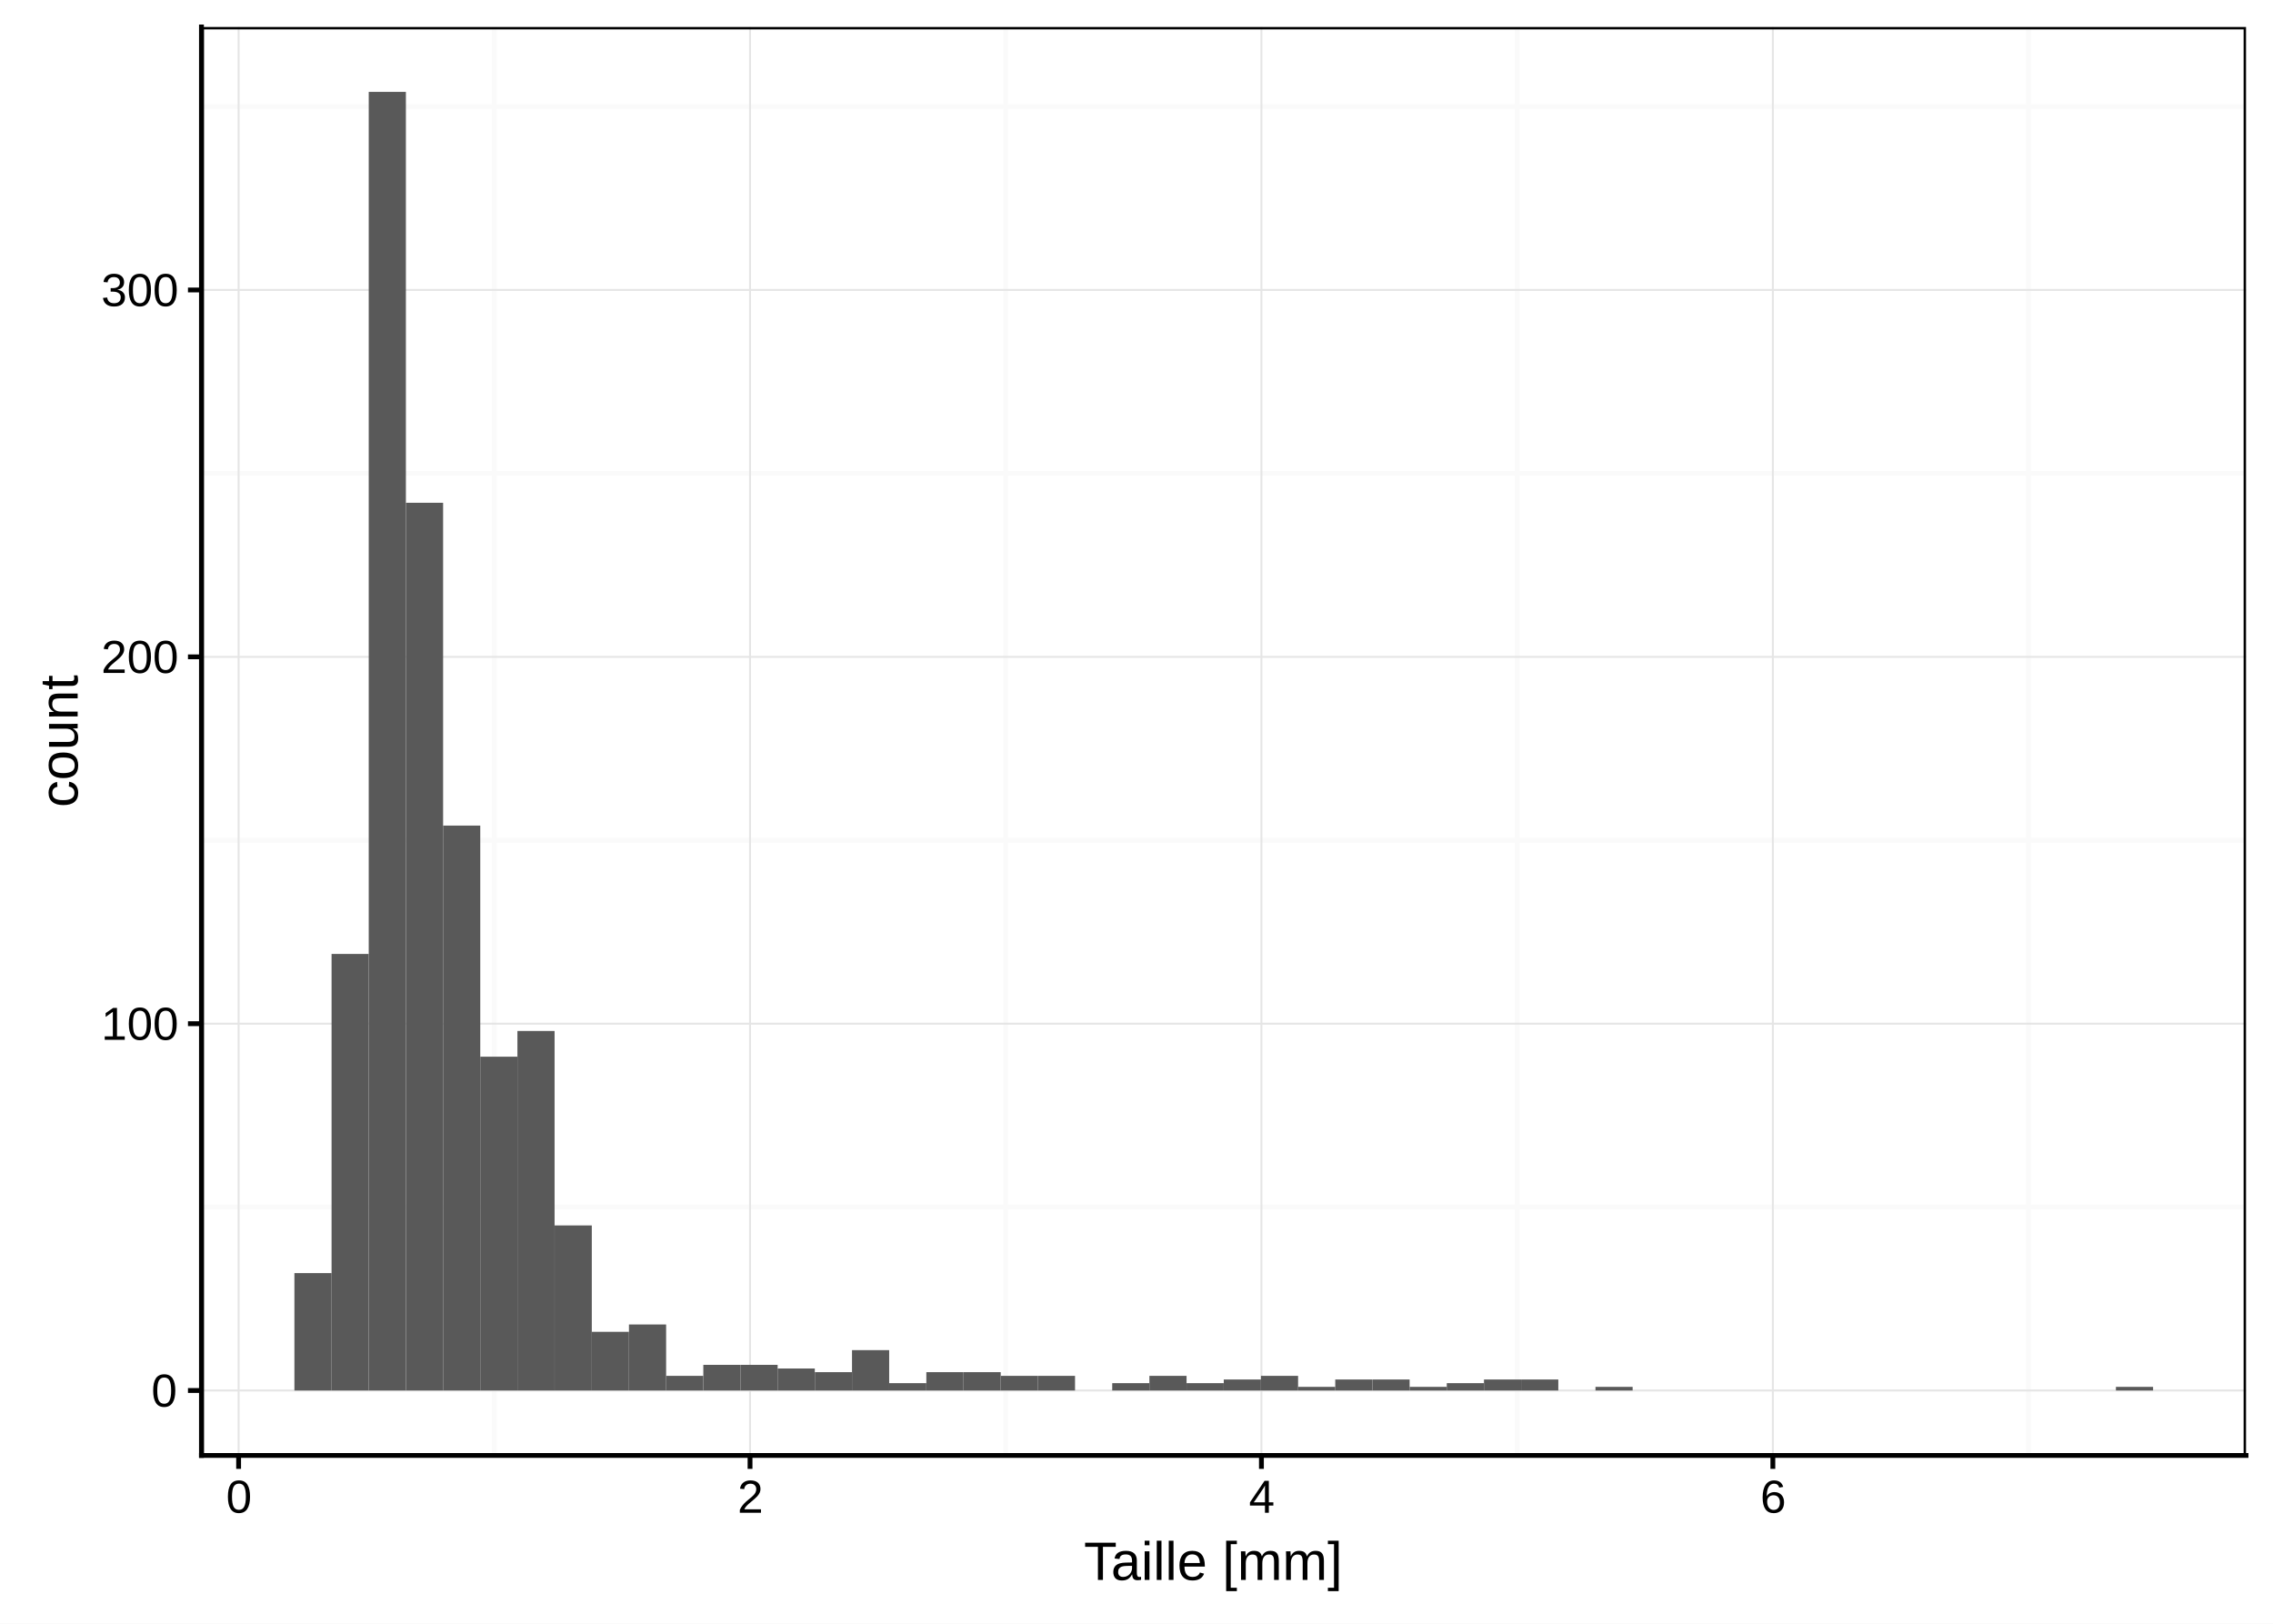
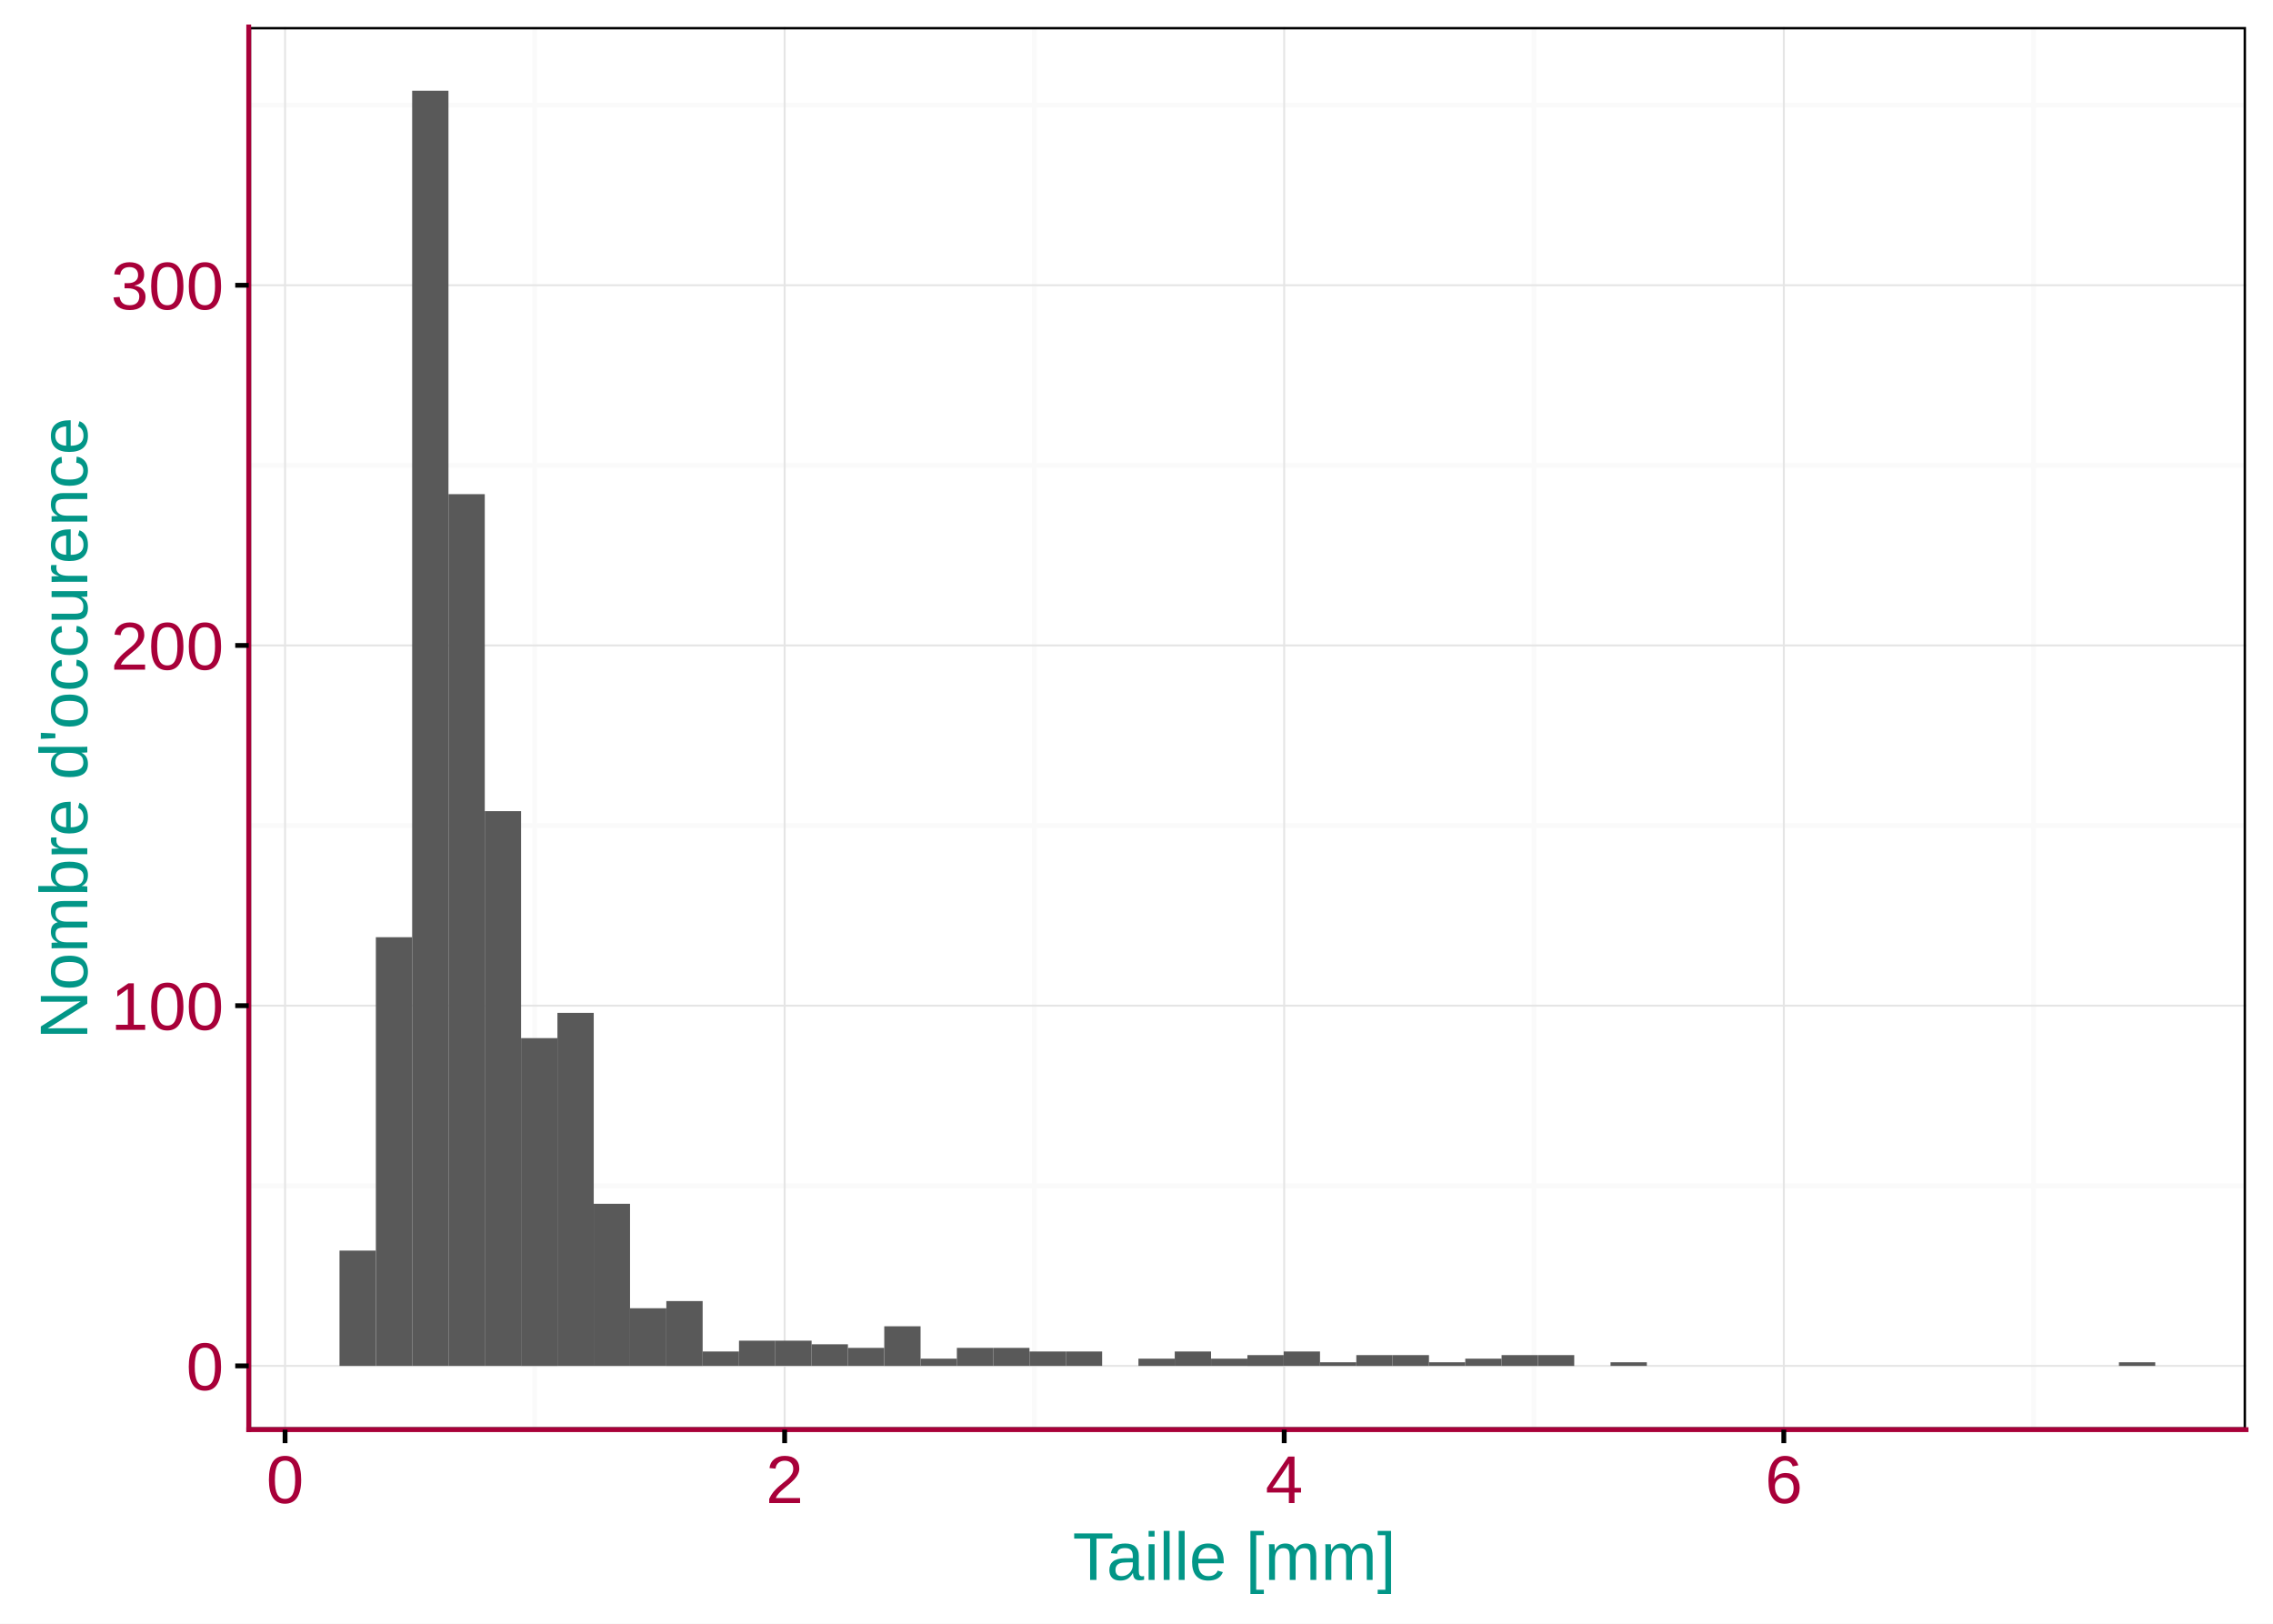
<svg xmlns="http://www.w3.org/2000/svg" viewBox="0 0 504.00 360.00">
  <defs>
    <style type="text/css">
    line, polyline, path, rect, circle {
      fill: none;
      stroke: #000000;
      stroke-linecap: round;
      stroke-linejoin: round;
      stroke-miterlimit: 10.00;
    }
  </style>
  </defs>
  <rect width="100%" height="100%" style="stroke: none; fill: #FFFFFF;" />
  <rect x="0.00" y="0.00" width="504.00" height="360.00" style="stroke-width: 0.00; stroke: none;" />
  <defs>
-     <clipPath id="cpNDQuNjcwM3w0OTguMDIyfDMyMi42ODZ8NS45Nzc1OA==">
-       <rect x="44.67" y="5.98" width="453.35" height="316.71" />
+     <clipPath id="cpNTUuMTUzMnw0OTguMDIyfDMxNi45Njd8NS45Nzc1OA==">
+       <rect x="55.15" y="5.98" width="442.87" height="310.99" />
    </clipPath>
  </defs>
-   <rect x="44.67" y="5.98" width="453.35" height="316.71" style="stroke-width: 0.00; stroke: none; fill: #FFFFFF;" clip-path="url(#cpNDQuNjcwM3w0OTguMDIyfDMyMi42ODZ8NS45Nzc1OA==)" />
-   <polyline points="44.67,267.62 498.02,267.62 " style="stroke-width: 1.07; stroke: #FAFAFA; stroke-linecap: butt;" clip-path="url(#cpNDQuNjcwM3w0OTguMDIyfDMyMi42ODZ8NS45Nzc1OA==)" />
-   <polyline points="44.67,186.29 498.02,186.29 " style="stroke-width: 1.07; stroke: #FAFAFA; stroke-linecap: butt;" clip-path="url(#cpNDQuNjcwM3w0OTguMDIyfDMyMi42ODZ8NS45Nzc1OA==)" />
-   <polyline points="44.67,104.96 498.02,104.96 " style="stroke-width: 1.07; stroke: #FAFAFA; stroke-linecap: butt;" clip-path="url(#cpNDQuNjcwM3w0OTguMDIyfDMyMi42ODZ8NS45Nzc1OA==)" />
-   <polyline points="44.67,23.63 498.02,23.63 " style="stroke-width: 1.07; stroke: #FAFAFA; stroke-linecap: butt;" clip-path="url(#cpNDQuNjcwM3w0OTguMDIyfDMyMi42ODZ8NS45Nzc1OA==)" />
-   <polyline points="109.61,322.69 109.61,5.98 " style="stroke-width: 1.07; stroke: #FAFAFA; stroke-linecap: butt;" clip-path="url(#cpNDQuNjcwM3w0OTguMDIyfDMyMi42ODZ8NS45Nzc1OA==)" />
-   <polyline points="223.01,322.69 223.01,5.98 " style="stroke-width: 1.07; stroke: #FAFAFA; stroke-linecap: butt;" clip-path="url(#cpNDQuNjcwM3w0OTguMDIyfDMyMi42ODZ8NS45Nzc1OA==)" />
-   <polyline points="336.40,322.69 336.40,5.98 " style="stroke-width: 1.07; stroke: #FAFAFA; stroke-linecap: butt;" clip-path="url(#cpNDQuNjcwM3w0OTguMDIyfDMyMi42ODZ8NS45Nzc1OA==)" />
-   <polyline points="449.80,322.69 449.80,5.98 " style="stroke-width: 1.07; stroke: #FAFAFA; stroke-linecap: butt;" clip-path="url(#cpNDQuNjcwM3w0OTguMDIyfDMyMi42ODZ8NS45Nzc1OA==)" />
-   <polyline points="44.67,308.29 498.02,308.29 " style="stroke-width: 0.43; stroke: #E5E5E5; stroke-linecap: butt;" clip-path="url(#cpNDQuNjcwM3w0OTguMDIyfDMyMi42ODZ8NS45Nzc1OA==)" />
-   <polyline points="44.67,226.96 498.02,226.96 " style="stroke-width: 0.43; stroke: #E5E5E5; stroke-linecap: butt;" clip-path="url(#cpNDQuNjcwM3w0OTguMDIyfDMyMi42ODZ8NS45Nzc1OA==)" />
-   <polyline points="44.67,145.63 498.02,145.63 " style="stroke-width: 0.43; stroke: #E5E5E5; stroke-linecap: butt;" clip-path="url(#cpNDQuNjcwM3w0OTguMDIyfDMyMi42ODZ8NS45Nzc1OA==)" />
-   <polyline points="44.67,64.29 498.02,64.29 " style="stroke-width: 0.43; stroke: #E5E5E5; stroke-linecap: butt;" clip-path="url(#cpNDQuNjcwM3w0OTguMDIyfDMyMi42ODZ8NS45Nzc1OA==)" />
-   <polyline points="52.91,322.69 52.91,5.98 " style="stroke-width: 0.43; stroke: #E5E5E5; stroke-linecap: butt;" clip-path="url(#cpNDQuNjcwM3w0OTguMDIyfDMyMi42ODZ8NS45Nzc1OA==)" />
-   <polyline points="166.31,322.69 166.31,5.98 " style="stroke-width: 0.43; stroke: #E5E5E5; stroke-linecap: butt;" clip-path="url(#cpNDQuNjcwM3w0OTguMDIyfDMyMi42ODZ8NS45Nzc1OA==)" />
-   <polyline points="279.70,322.69 279.70,5.98 " style="stroke-width: 0.43; stroke: #E5E5E5; stroke-linecap: butt;" clip-path="url(#cpNDQuNjcwM3w0OTguMDIyfDMyMi42ODZ8NS45Nzc1OA==)" />
-   <polyline points="393.10,322.69 393.10,5.98 " style="stroke-width: 0.43; stroke: #E5E5E5; stroke-linecap: butt;" clip-path="url(#cpNDQuNjcwM3w0OTguMDIyfDMyMi42ODZ8NS45Nzc1OA==)" />
-   <rect x="65.28" y="282.26" width="8.24" height="26.03" style="stroke-width: 1.07; stroke: none; stroke-linecap: butt; fill: #595959;" clip-path="url(#cpNDQuNjcwM3w0OTguMDIyfDMyMi42ODZ8NS45Nzc1OA==)" />
-   <rect x="73.52" y="211.50" width="8.24" height="96.79" style="stroke-width: 1.07; stroke: none; stroke-linecap: butt; fill: #595959;" clip-path="url(#cpNDQuNjcwM3w0OTguMDIyfDMyMi42ODZ8NS45Nzc1OA==)" />
-   <rect x="81.76" y="20.37" width="8.24" height="287.92" style="stroke-width: 1.07; stroke: none; stroke-linecap: butt; fill: #595959;" clip-path="url(#cpNDQuNjcwM3w0OTguMDIyfDMyMi42ODZ8NS45Nzc1OA==)" />
-   <rect x="90.01" y="111.47" width="8.24" height="196.82" style="stroke-width: 1.07; stroke: none; stroke-linecap: butt; fill: #595959;" clip-path="url(#cpNDQuNjcwM3w0OTguMDIyfDMyMi42ODZ8NS45Nzc1OA==)" />
-   <rect x="98.25" y="183.04" width="8.24" height="125.25" style="stroke-width: 1.07; stroke: none; stroke-linecap: butt; fill: #595959;" clip-path="url(#cpNDQuNjcwM3w0OTguMDIyfDMyMi42ODZ8NS45Nzc1OA==)" />
-   <rect x="106.49" y="234.28" width="8.24" height="74.01" style="stroke-width: 1.07; stroke: none; stroke-linecap: butt; fill: #595959;" clip-path="url(#cpNDQuNjcwM3w0OTguMDIyfDMyMi42ODZ8NS45Nzc1OA==)" />
-   <rect x="114.73" y="228.58" width="8.24" height="79.71" style="stroke-width: 1.07; stroke: none; stroke-linecap: butt; fill: #595959;" clip-path="url(#cpNDQuNjcwM3w0OTguMDIyfDMyMi42ODZ8NS45Nzc1OA==)" />
-   <rect x="122.98" y="271.69" width="8.24" height="36.60" style="stroke-width: 1.07; stroke: none; stroke-linecap: butt; fill: #595959;" clip-path="url(#cpNDQuNjcwM3w0OTguMDIyfDMyMi42ODZ8NS45Nzc1OA==)" />
-   <rect x="131.22" y="295.28" width="8.24" height="13.01" style="stroke-width: 1.07; stroke: none; stroke-linecap: butt; fill: #595959;" clip-path="url(#cpNDQuNjcwM3w0OTguMDIyfDMyMi42ODZ8NS45Nzc1OA==)" />
-   <rect x="139.46" y="293.65" width="8.24" height="14.64" style="stroke-width: 1.07; stroke: none; stroke-linecap: butt; fill: #595959;" clip-path="url(#cpNDQuNjcwM3w0OTguMDIyfDMyMi42ODZ8NS45Nzc1OA==)" />
-   <rect x="147.70" y="305.04" width="8.24" height="3.25" style="stroke-width: 1.07; stroke: none; stroke-linecap: butt; fill: #595959;" clip-path="url(#cpNDQuNjcwM3w0OTguMDIyfDMyMi42ODZ8NS45Nzc1OA==)" />
-   <rect x="155.95" y="302.60" width="8.24" height="5.69" style="stroke-width: 1.07; stroke: none; stroke-linecap: butt; fill: #595959;" clip-path="url(#cpNDQuNjcwM3w0OTguMDIyfDMyMi42ODZ8NS45Nzc1OA==)" />
-   <rect x="164.19" y="302.60" width="8.24" height="5.69" style="stroke-width: 1.07; stroke: none; stroke-linecap: butt; fill: #595959;" clip-path="url(#cpNDQuNjcwM3w0OTguMDIyfDMyMi42ODZ8NS45Nzc1OA==)" />
-   <rect x="172.43" y="303.41" width="8.24" height="4.88" style="stroke-width: 1.07; stroke: none; stroke-linecap: butt; fill: #595959;" clip-path="url(#cpNDQuNjcwM3w0OTguMDIyfDMyMi42ODZ8NS45Nzc1OA==)" />
-   <rect x="180.68" y="304.22" width="8.24" height="4.07" style="stroke-width: 1.07; stroke: none; stroke-linecap: butt; fill: #595959;" clip-path="url(#cpNDQuNjcwM3w0OTguMDIyfDMyMi42ODZ8NS45Nzc1OA==)" />
-   <rect x="188.92" y="299.34" width="8.24" height="8.95" style="stroke-width: 1.07; stroke: none; stroke-linecap: butt; fill: #595959;" clip-path="url(#cpNDQuNjcwM3w0OTguMDIyfDMyMi42ODZ8NS45Nzc1OA==)" />
-   <rect x="197.16" y="306.66" width="8.24" height="1.63" style="stroke-width: 1.07; stroke: none; stroke-linecap: butt; fill: #595959;" clip-path="url(#cpNDQuNjcwM3w0OTguMDIyfDMyMi42ODZ8NS45Nzc1OA==)" />
-   <rect x="205.40" y="304.22" width="8.24" height="4.07" style="stroke-width: 1.07; stroke: none; stroke-linecap: butt; fill: #595959;" clip-path="url(#cpNDQuNjcwM3w0OTguMDIyfDMyMi42ODZ8NS45Nzc1OA==)" />
-   <rect x="213.65" y="304.22" width="8.24" height="4.07" style="stroke-width: 1.07; stroke: none; stroke-linecap: butt; fill: #595959;" clip-path="url(#cpNDQuNjcwM3w0OTguMDIyfDMyMi42ODZ8NS45Nzc1OA==)" />
-   <rect x="221.89" y="305.04" width="8.24" height="3.25" style="stroke-width: 1.07; stroke: none; stroke-linecap: butt; fill: #595959;" clip-path="url(#cpNDQuNjcwM3w0OTguMDIyfDMyMi42ODZ8NS45Nzc1OA==)" />
-   <rect x="230.13" y="305.04" width="8.24" height="3.25" style="stroke-width: 1.07; stroke: none; stroke-linecap: butt; fill: #595959;" clip-path="url(#cpNDQuNjcwM3w0OTguMDIyfDMyMi42ODZ8NS45Nzc1OA==)" />
-   <rect x="238.38" y="308.29" width="8.24" height="0.00" style="stroke-width: 1.07; stroke: none; stroke-linecap: butt; fill: #595959;" clip-path="url(#cpNDQuNjcwM3w0OTguMDIyfDMyMi42ODZ8NS45Nzc1OA==)" />
-   <rect x="246.62" y="306.66" width="8.24" height="1.63" style="stroke-width: 1.07; stroke: none; stroke-linecap: butt; fill: #595959;" clip-path="url(#cpNDQuNjcwM3w0OTguMDIyfDMyMi42ODZ8NS45Nzc1OA==)" />
-   <rect x="254.86" y="305.04" width="8.24" height="3.25" style="stroke-width: 1.07; stroke: none; stroke-linecap: butt; fill: #595959;" clip-path="url(#cpNDQuNjcwM3w0OTguMDIyfDMyMi42ODZ8NS45Nzc1OA==)" />
-   <rect x="263.10" y="306.66" width="8.24" height="1.63" style="stroke-width: 1.07; stroke: none; stroke-linecap: butt; fill: #595959;" clip-path="url(#cpNDQuNjcwM3w0OTguMDIyfDMyMi42ODZ8NS45Nzc1OA==)" />
-   <rect x="271.35" y="305.85" width="8.24" height="2.44" style="stroke-width: 1.07; stroke: none; stroke-linecap: butt; fill: #595959;" clip-path="url(#cpNDQuNjcwM3w0OTguMDIyfDMyMi42ODZ8NS45Nzc1OA==)" />
-   <rect x="279.59" y="305.04" width="8.24" height="3.25" style="stroke-width: 1.07; stroke: none; stroke-linecap: butt; fill: #595959;" clip-path="url(#cpNDQuNjcwM3w0OTguMDIyfDMyMi42ODZ8NS45Nzc1OA==)" />
-   <rect x="287.83" y="307.48" width="8.24" height="0.81" style="stroke-width: 1.07; stroke: none; stroke-linecap: butt; fill: #595959;" clip-path="url(#cpNDQuNjcwM3w0OTguMDIyfDMyMi42ODZ8NS45Nzc1OA==)" />
-   <rect x="296.07" y="305.85" width="8.24" height="2.44" style="stroke-width: 1.07; stroke: none; stroke-linecap: butt; fill: #595959;" clip-path="url(#cpNDQuNjcwM3w0OTguMDIyfDMyMi42ODZ8NS45Nzc1OA==)" />
-   <rect x="304.32" y="305.85" width="8.24" height="2.44" style="stroke-width: 1.07; stroke: none; stroke-linecap: butt; fill: #595959;" clip-path="url(#cpNDQuNjcwM3w0OTguMDIyfDMyMi42ODZ8NS45Nzc1OA==)" />
-   <rect x="312.56" y="307.48" width="8.24" height="0.81" style="stroke-width: 1.07; stroke: none; stroke-linecap: butt; fill: #595959;" clip-path="url(#cpNDQuNjcwM3w0OTguMDIyfDMyMi42ODZ8NS45Nzc1OA==)" />
-   <rect x="320.80" y="306.66" width="8.24" height="1.63" style="stroke-width: 1.07; stroke: none; stroke-linecap: butt; fill: #595959;" clip-path="url(#cpNDQuNjcwM3w0OTguMDIyfDMyMi42ODZ8NS45Nzc1OA==)" />
-   <rect x="329.05" y="305.85" width="8.24" height="2.44" style="stroke-width: 1.07; stroke: none; stroke-linecap: butt; fill: #595959;" clip-path="url(#cpNDQuNjcwM3w0OTguMDIyfDMyMi42ODZ8NS45Nzc1OA==)" />
-   <rect x="337.29" y="305.85" width="8.24" height="2.44" style="stroke-width: 1.07; stroke: none; stroke-linecap: butt; fill: #595959;" clip-path="url(#cpNDQuNjcwM3w0OTguMDIyfDMyMi42ODZ8NS45Nzc1OA==)" />
-   <rect x="345.53" y="308.29" width="8.24" height="0.00" style="stroke-width: 1.07; stroke: none; stroke-linecap: butt; fill: #595959;" clip-path="url(#cpNDQuNjcwM3w0OTguMDIyfDMyMi42ODZ8NS45Nzc1OA==)" />
-   <rect x="353.77" y="307.48" width="8.24" height="0.81" style="stroke-width: 1.07; stroke: none; stroke-linecap: butt; fill: #595959;" clip-path="url(#cpNDQuNjcwM3w0OTguMDIyfDMyMi42ODZ8NS45Nzc1OA==)" />
-   <rect x="362.02" y="308.29" width="8.24" height="0.00" style="stroke-width: 1.07; stroke: none; stroke-linecap: butt; fill: #595959;" clip-path="url(#cpNDQuNjcwM3w0OTguMDIyfDMyMi42ODZ8NS45Nzc1OA==)" />
-   <rect x="370.26" y="308.29" width="8.24" height="0.00" style="stroke-width: 1.07; stroke: none; stroke-linecap: butt; fill: #595959;" clip-path="url(#cpNDQuNjcwM3w0OTguMDIyfDMyMi42ODZ8NS45Nzc1OA==)" />
-   <rect x="378.50" y="308.29" width="8.24" height="0.00" style="stroke-width: 1.07; stroke: none; stroke-linecap: butt; fill: #595959;" clip-path="url(#cpNDQuNjcwM3w0OTguMDIyfDMyMi42ODZ8NS45Nzc1OA==)" />
-   <rect x="386.75" y="308.29" width="8.24" height="0.00" style="stroke-width: 1.07; stroke: none; stroke-linecap: butt; fill: #595959;" clip-path="url(#cpNDQuNjcwM3w0OTguMDIyfDMyMi42ODZ8NS45Nzc1OA==)" />
-   <rect x="394.99" y="308.29" width="8.24" height="0.00" style="stroke-width: 1.07; stroke: none; stroke-linecap: butt; fill: #595959;" clip-path="url(#cpNDQuNjcwM3w0OTguMDIyfDMyMi42ODZ8NS45Nzc1OA==)" />
-   <rect x="403.23" y="308.29" width="8.24" height="0.00" style="stroke-width: 1.07; stroke: none; stroke-linecap: butt; fill: #595959;" clip-path="url(#cpNDQuNjcwM3w0OTguMDIyfDMyMi42ODZ8NS45Nzc1OA==)" />
-   <rect x="411.47" y="308.29" width="8.24" height="0.00" style="stroke-width: 1.07; stroke: none; stroke-linecap: butt; fill: #595959;" clip-path="url(#cpNDQuNjcwM3w0OTguMDIyfDMyMi42ODZ8NS45Nzc1OA==)" />
-   <rect x="419.72" y="308.29" width="8.24" height="0.00" style="stroke-width: 1.07; stroke: none; stroke-linecap: butt; fill: #595959;" clip-path="url(#cpNDQuNjcwM3w0OTguMDIyfDMyMi42ODZ8NS45Nzc1OA==)" />
-   <rect x="427.96" y="308.29" width="8.24" height="0.00" style="stroke-width: 1.07; stroke: none; stroke-linecap: butt; fill: #595959;" clip-path="url(#cpNDQuNjcwM3w0OTguMDIyfDMyMi42ODZ8NS45Nzc1OA==)" />
-   <rect x="436.20" y="308.29" width="8.24" height="0.00" style="stroke-width: 1.07; stroke: none; stroke-linecap: butt; fill: #595959;" clip-path="url(#cpNDQuNjcwM3w0OTguMDIyfDMyMi42ODZ8NS45Nzc1OA==)" />
-   <rect x="444.44" y="308.29" width="8.24" height="0.00" style="stroke-width: 1.07; stroke: none; stroke-linecap: butt; fill: #595959;" clip-path="url(#cpNDQuNjcwM3w0OTguMDIyfDMyMi42ODZ8NS45Nzc1OA==)" />
-   <rect x="452.69" y="308.29" width="8.24" height="0.00" style="stroke-width: 1.07; stroke: none; stroke-linecap: butt; fill: #595959;" clip-path="url(#cpNDQuNjcwM3w0OTguMDIyfDMyMi42ODZ8NS45Nzc1OA==)" />
-   <rect x="460.93" y="308.29" width="8.24" height="0.00" style="stroke-width: 1.07; stroke: none; stroke-linecap: butt; fill: #595959;" clip-path="url(#cpNDQuNjcwM3w0OTguMDIyfDMyMi42ODZ8NS45Nzc1OA==)" />
-   <rect x="469.17" y="307.48" width="8.24" height="0.81" style="stroke-width: 1.07; stroke: none; stroke-linecap: butt; fill: #595959;" clip-path="url(#cpNDQuNjcwM3w0OTguMDIyfDMyMi42ODZ8NS45Nzc1OA==)" />
-   <rect x="44.67" y="5.98" width="453.35" height="316.71" style="stroke-width: 1.07;" clip-path="url(#cpNDQuNjcwM3w0OTguMDIyfDMyMi42ODZ8NS45Nzc1OA==)" />
+   <rect x="55.15" y="5.98" width="442.87" height="310.99" style="stroke-width: 0.00; stroke: none; fill: #FFFFFF;" clip-path="url(#cpNTUuMTUzMnw0OTguMDIyfDMxNi45Njd8NS45Nzc1OA==)" />
+   <polyline points="55.15,262.90 498.02,262.90 " style="stroke-width: 1.07; stroke: #FAFAFA; stroke-linecap: butt;" clip-path="url(#cpNTUuMTUzMnw0OTguMDIyfDMxNi45Njd8NS45Nzc1OA==)" />
+   <polyline points="55.15,183.04 498.02,183.04 " style="stroke-width: 1.07; stroke: #FAFAFA; stroke-linecap: butt;" clip-path="url(#cpNTUuMTUzMnw0OTguMDIyfDMxNi45Njd8NS45Nzc1OA==)" />
+   <polyline points="55.15,103.17 498.02,103.17 " style="stroke-width: 1.07; stroke: #FAFAFA; stroke-linecap: butt;" clip-path="url(#cpNTUuMTUzMnw0OTguMDIyfDMxNi45Njd8NS45Nzc1OA==)" />
+   <polyline points="55.15,23.31 498.02,23.31 " style="stroke-width: 1.07; stroke: #FAFAFA; stroke-linecap: butt;" clip-path="url(#cpNTUuMTUzMnw0OTguMDIyfDMxNi45Njd8NS45Nzc1OA==)" />
+   <polyline points="118.59,316.97 118.59,5.98 " style="stroke-width: 1.07; stroke: #FAFAFA; stroke-linecap: butt;" clip-path="url(#cpNTUuMTUzMnw0OTguMDIyfDMxNi45Njd8NS45Nzc1OA==)" />
+   <polyline points="229.37,316.97 229.37,5.98 " style="stroke-width: 1.07; stroke: #FAFAFA; stroke-linecap: butt;" clip-path="url(#cpNTUuMTUzMnw0OTguMDIyfDMxNi45Njd8NS45Nzc1OA==)" />
+   <polyline points="340.14,316.97 340.14,5.98 " style="stroke-width: 1.07; stroke: #FAFAFA; stroke-linecap: butt;" clip-path="url(#cpNTUuMTUzMnw0OTguMDIyfDMxNi45Njd8NS45Nzc1OA==)" />
+   <polyline points="450.91,316.97 450.91,5.98 " style="stroke-width: 1.07; stroke: #FAFAFA; stroke-linecap: butt;" clip-path="url(#cpNTUuMTUzMnw0OTguMDIyfDMxNi45Njd8NS45Nzc1OA==)" />
+   <polyline points="55.15,302.83 498.02,302.83 " style="stroke-width: 0.43; stroke: #E5E5E5; stroke-linecap: butt;" clip-path="url(#cpNTUuMTUzMnw0OTguMDIyfDMxNi45Njd8NS45Nzc1OA==)" />
+   <polyline points="55.15,222.97 498.02,222.97 " style="stroke-width: 0.43; stroke: #E5E5E5; stroke-linecap: butt;" clip-path="url(#cpNTUuMTUzMnw0OTguMDIyfDMxNi45Njd8NS45Nzc1OA==)" />
+   <polyline points="55.15,143.10 498.02,143.10 " style="stroke-width: 0.43; stroke: #E5E5E5; stroke-linecap: butt;" clip-path="url(#cpNTUuMTUzMnw0OTguMDIyfDMxNi45Njd8NS45Nzc1OA==)" />
+   <polyline points="55.15,63.24 498.02,63.24 " style="stroke-width: 0.43; stroke: #E5E5E5; stroke-linecap: butt;" clip-path="url(#cpNTUuMTUzMnw0OTguMDIyfDMxNi45Njd8NS45Nzc1OA==)" />
+   <polyline points="63.21,316.97 63.21,5.98 " style="stroke-width: 0.43; stroke: #E5E5E5; stroke-linecap: butt;" clip-path="url(#cpNTUuMTUzMnw0OTguMDIyfDMxNi45Njd8NS45Nzc1OA==)" />
+   <polyline points="173.98,316.97 173.98,5.98 " style="stroke-width: 0.43; stroke: #E5E5E5; stroke-linecap: butt;" clip-path="url(#cpNTUuMTUzMnw0OTguMDIyfDMxNi45Njd8NS45Nzc1OA==)" />
+   <polyline points="284.75,316.97 284.75,5.98 " style="stroke-width: 0.43; stroke: #E5E5E5; stroke-linecap: butt;" clip-path="url(#cpNTUuMTUzMnw0OTguMDIyfDMxNi45Njd8NS45Nzc1OA==)" />
+   <polyline points="395.53,316.97 395.53,5.98 " style="stroke-width: 0.43; stroke: #E5E5E5; stroke-linecap: butt;" clip-path="url(#cpNTUuMTUzMnw0OTguMDIyfDMxNi45Njd8NS45Nzc1OA==)" />
+   <rect x="75.28" y="277.27" width="8.05" height="25.56" style="stroke-width: 1.07; stroke: none; stroke-linecap: butt; fill: #595959;" clip-path="url(#cpNTUuMTUzMnw0OTguMDIyfDMxNi45Njd8NS45Nzc1OA==)" />
+   <rect x="83.34" y="207.79" width="8.05" height="95.04" style="stroke-width: 1.07; stroke: none; stroke-linecap: butt; fill: #595959;" clip-path="url(#cpNTUuMTUzMnw0OTguMDIyfDMxNi45Njd8NS45Nzc1OA==)" />
+   <rect x="91.39" y="20.11" width="8.05" height="282.72" style="stroke-width: 1.07; stroke: none; stroke-linecap: butt; fill: #595959;" clip-path="url(#cpNTUuMTUzMnw0OTguMDIyfDMxNi45Njd8NS45Nzc1OA==)" />
+   <rect x="99.44" y="109.56" width="8.05" height="193.27" style="stroke-width: 1.07; stroke: none; stroke-linecap: butt; fill: #595959;" clip-path="url(#cpNTUuMTUzMnw0OTguMDIyfDMxNi45Njd8NS45Nzc1OA==)" />
+   <rect x="107.49" y="179.84" width="8.05" height="122.99" style="stroke-width: 1.07; stroke: none; stroke-linecap: butt; fill: #595959;" clip-path="url(#cpNTUuMTUzMnw0OTguMDIyfDMxNi45Njd8NS45Nzc1OA==)" />
+   <rect x="115.54" y="230.16" width="8.05" height="72.68" style="stroke-width: 1.07; stroke: none; stroke-linecap: butt; fill: #595959;" clip-path="url(#cpNTUuMTUzMnw0OTguMDIyfDMxNi45Njd8NS45Nzc1OA==)" />
+   <rect x="123.60" y="224.56" width="8.05" height="78.27" style="stroke-width: 1.07; stroke: none; stroke-linecap: butt; fill: #595959;" clip-path="url(#cpNTUuMTUzMnw0OTguMDIyfDMxNi45Njd8NS45Nzc1OA==)" />
+   <rect x="131.65" y="266.89" width="8.05" height="35.94" style="stroke-width: 1.07; stroke: none; stroke-linecap: butt; fill: #595959;" clip-path="url(#cpNTUuMTUzMnw0OTguMDIyfDMxNi45Njd8NS45Nzc1OA==)" />
+   <rect x="139.70" y="290.05" width="8.05" height="12.78" style="stroke-width: 1.07; stroke: none; stroke-linecap: butt; fill: #595959;" clip-path="url(#cpNTUuMTUzMnw0OTguMDIyfDMxNi45Njd8NS45Nzc1OA==)" />
+   <rect x="147.75" y="288.46" width="8.05" height="14.38" style="stroke-width: 1.07; stroke: none; stroke-linecap: butt; fill: #595959;" clip-path="url(#cpNTUuMTUzMnw0OTguMDIyfDMxNi45Njd8NS45Nzc1OA==)" />
+   <rect x="155.81" y="299.64" width="8.05" height="3.19" style="stroke-width: 1.07; stroke: none; stroke-linecap: butt; fill: #595959;" clip-path="url(#cpNTUuMTUzMnw0OTguMDIyfDMxNi45Njd8NS45Nzc1OA==)" />
+   <rect x="163.86" y="297.24" width="8.05" height="5.59" style="stroke-width: 1.07; stroke: none; stroke-linecap: butt; fill: #595959;" clip-path="url(#cpNTUuMTUzMnw0OTguMDIyfDMxNi45Njd8NS45Nzc1OA==)" />
+   <rect x="171.91" y="297.24" width="8.05" height="5.59" style="stroke-width: 1.07; stroke: none; stroke-linecap: butt; fill: #595959;" clip-path="url(#cpNTUuMTUzMnw0OTguMDIyfDMxNi45Njd8NS45Nzc1OA==)" />
+   <rect x="179.96" y="298.04" width="8.05" height="4.79" style="stroke-width: 1.07; stroke: none; stroke-linecap: butt; fill: #595959;" clip-path="url(#cpNTUuMTUzMnw0OTguMDIyfDMxNi45Njd8NS45Nzc1OA==)" />
+   <rect x="188.01" y="298.84" width="8.05" height="3.99" style="stroke-width: 1.07; stroke: none; stroke-linecap: butt; fill: #595959;" clip-path="url(#cpNTUuMTUzMnw0OTguMDIyfDMxNi45Njd8NS45Nzc1OA==)" />
+   <rect x="196.07" y="294.05" width="8.05" height="8.79" style="stroke-width: 1.07; stroke: none; stroke-linecap: butt; fill: #595959;" clip-path="url(#cpNTUuMTUzMnw0OTguMDIyfDMxNi45Njd8NS45Nzc1OA==)" />
+   <rect x="204.12" y="301.23" width="8.05" height="1.60" style="stroke-width: 1.07; stroke: none; stroke-linecap: butt; fill: #595959;" clip-path="url(#cpNTUuMTUzMnw0OTguMDIyfDMxNi45Njd8NS45Nzc1OA==)" />
+   <rect x="212.17" y="298.84" width="8.05" height="3.99" style="stroke-width: 1.07; stroke: none; stroke-linecap: butt; fill: #595959;" clip-path="url(#cpNTUuMTUzMnw0OTguMDIyfDMxNi45Njd8NS45Nzc1OA==)" />
+   <rect x="220.22" y="298.84" width="8.05" height="3.99" style="stroke-width: 1.07; stroke: none; stroke-linecap: butt; fill: #595959;" clip-path="url(#cpNTUuMTUzMnw0OTguMDIyfDMxNi45Njd8NS45Nzc1OA==)" />
+   <rect x="228.27" y="299.64" width="8.05" height="3.19" style="stroke-width: 1.07; stroke: none; stroke-linecap: butt; fill: #595959;" clip-path="url(#cpNTUuMTUzMnw0OTguMDIyfDMxNi45Njd8NS45Nzc1OA==)" />
+   <rect x="236.33" y="299.64" width="8.05" height="3.19" style="stroke-width: 1.07; stroke: none; stroke-linecap: butt; fill: #595959;" clip-path="url(#cpNTUuMTUzMnw0OTguMDIyfDMxNi45Njd8NS45Nzc1OA==)" />
+   <rect x="244.38" y="302.83" width="8.05" height="0.00" style="stroke-width: 1.07; stroke: none; stroke-linecap: butt; fill: #595959;" clip-path="url(#cpNTUuMTUzMnw0OTguMDIyfDMxNi45Njd8NS45Nzc1OA==)" />
+   <rect x="252.43" y="301.23" width="8.05" height="1.60" style="stroke-width: 1.07; stroke: none; stroke-linecap: butt; fill: #595959;" clip-path="url(#cpNTUuMTUzMnw0OTguMDIyfDMxNi45Njd8NS45Nzc1OA==)" />
+   <rect x="260.48" y="299.64" width="8.05" height="3.19" style="stroke-width: 1.07; stroke: none; stroke-linecap: butt; fill: #595959;" clip-path="url(#cpNTUuMTUzMnw0OTguMDIyfDMxNi45Njd8NS45Nzc1OA==)" />
+   <rect x="268.54" y="301.23" width="8.05" height="1.60" style="stroke-width: 1.07; stroke: none; stroke-linecap: butt; fill: #595959;" clip-path="url(#cpNTUuMTUzMnw0OTguMDIyfDMxNi45Njd8NS45Nzc1OA==)" />
+   <rect x="276.59" y="300.44" width="8.05" height="2.40" style="stroke-width: 1.07; stroke: none; stroke-linecap: butt; fill: #595959;" clip-path="url(#cpNTUuMTUzMnw0OTguMDIyfDMxNi45Njd8NS45Nzc1OA==)" />
+   <rect x="284.64" y="299.64" width="8.05" height="3.19" style="stroke-width: 1.07; stroke: none; stroke-linecap: butt; fill: #595959;" clip-path="url(#cpNTUuMTUzMnw0OTguMDIyfDMxNi45Njd8NS45Nzc1OA==)" />
+   <rect x="292.69" y="302.03" width="8.05" height="0.80" style="stroke-width: 1.07; stroke: none; stroke-linecap: butt; fill: #595959;" clip-path="url(#cpNTUuMTUzMnw0OTguMDIyfDMxNi45Njd8NS45Nzc1OA==)" />
+   <rect x="300.74" y="300.44" width="8.05" height="2.40" style="stroke-width: 1.07; stroke: none; stroke-linecap: butt; fill: #595959;" clip-path="url(#cpNTUuMTUzMnw0OTguMDIyfDMxNi45Njd8NS45Nzc1OA==)" />
+   <rect x="308.80" y="300.44" width="8.05" height="2.40" style="stroke-width: 1.07; stroke: none; stroke-linecap: butt; fill: #595959;" clip-path="url(#cpNTUuMTUzMnw0OTguMDIyfDMxNi45Njd8NS45Nzc1OA==)" />
+   <rect x="316.85" y="302.03" width="8.05" height="0.80" style="stroke-width: 1.07; stroke: none; stroke-linecap: butt; fill: #595959;" clip-path="url(#cpNTUuMTUzMnw0OTguMDIyfDMxNi45Njd8NS45Nzc1OA==)" />
+   <rect x="324.90" y="301.23" width="8.05" height="1.60" style="stroke-width: 1.07; stroke: none; stroke-linecap: butt; fill: #595959;" clip-path="url(#cpNTUuMTUzMnw0OTguMDIyfDMxNi45Njd8NS45Nzc1OA==)" />
+   <rect x="332.95" y="300.44" width="8.05" height="2.40" style="stroke-width: 1.07; stroke: none; stroke-linecap: butt; fill: #595959;" clip-path="url(#cpNTUuMTUzMnw0OTguMDIyfDMxNi45Njd8NS45Nzc1OA==)" />
+   <rect x="341.01" y="300.44" width="8.05" height="2.40" style="stroke-width: 1.07; stroke: none; stroke-linecap: butt; fill: #595959;" clip-path="url(#cpNTUuMTUzMnw0OTguMDIyfDMxNi45Njd8NS45Nzc1OA==)" />
+   <rect x="349.06" y="302.83" width="8.05" height="0.00" style="stroke-width: 1.07; stroke: none; stroke-linecap: butt; fill: #595959;" clip-path="url(#cpNTUuMTUzMnw0OTguMDIyfDMxNi45Njd8NS45Nzc1OA==)" />
+   <rect x="357.11" y="302.03" width="8.05" height="0.80" style="stroke-width: 1.07; stroke: none; stroke-linecap: butt; fill: #595959;" clip-path="url(#cpNTUuMTUzMnw0OTguMDIyfDMxNi45Njd8NS45Nzc1OA==)" />
+   <rect x="365.16" y="302.83" width="8.05" height="0.00" style="stroke-width: 1.07; stroke: none; stroke-linecap: butt; fill: #595959;" clip-path="url(#cpNTUuMTUzMnw0OTguMDIyfDMxNi45Njd8NS45Nzc1OA==)" />
+   <rect x="373.21" y="302.83" width="8.05" height="0.00" style="stroke-width: 1.07; stroke: none; stroke-linecap: butt; fill: #595959;" clip-path="url(#cpNTUuMTUzMnw0OTguMDIyfDMxNi45Njd8NS45Nzc1OA==)" />
+   <rect x="381.27" y="302.83" width="8.05" height="0.00" style="stroke-width: 1.07; stroke: none; stroke-linecap: butt; fill: #595959;" clip-path="url(#cpNTUuMTUzMnw0OTguMDIyfDMxNi45Njd8NS45Nzc1OA==)" />
+   <rect x="389.32" y="302.83" width="8.05" height="0.00" style="stroke-width: 1.07; stroke: none; stroke-linecap: butt; fill: #595959;" clip-path="url(#cpNTUuMTUzMnw0OTguMDIyfDMxNi45Njd8NS45Nzc1OA==)" />
+   <rect x="397.37" y="302.83" width="8.05" height="0.00" style="stroke-width: 1.07; stroke: none; stroke-linecap: butt; fill: #595959;" clip-path="url(#cpNTUuMTUzMnw0OTguMDIyfDMxNi45Njd8NS45Nzc1OA==)" />
+   <rect x="405.42" y="302.83" width="8.05" height="0.00" style="stroke-width: 1.07; stroke: none; stroke-linecap: butt; fill: #595959;" clip-path="url(#cpNTUuMTUzMnw0OTguMDIyfDMxNi45Njd8NS45Nzc1OA==)" />
+   <rect x="413.47" y="302.83" width="8.05" height="0.00" style="stroke-width: 1.07; stroke: none; stroke-linecap: butt; fill: #595959;" clip-path="url(#cpNTUuMTUzMnw0OTguMDIyfDMxNi45Njd8NS45Nzc1OA==)" />
+   <rect x="421.53" y="302.83" width="8.05" height="0.00" style="stroke-width: 1.07; stroke: none; stroke-linecap: butt; fill: #595959;" clip-path="url(#cpNTUuMTUzMnw0OTguMDIyfDMxNi45Njd8NS45Nzc1OA==)" />
+   <rect x="429.58" y="302.83" width="8.05" height="0.00" style="stroke-width: 1.07; stroke: none; stroke-linecap: butt; fill: #595959;" clip-path="url(#cpNTUuMTUzMnw0OTguMDIyfDMxNi45Njd8NS45Nzc1OA==)" />
+   <rect x="437.63" y="302.83" width="8.05" height="0.00" style="stroke-width: 1.07; stroke: none; stroke-linecap: butt; fill: #595959;" clip-path="url(#cpNTUuMTUzMnw0OTguMDIyfDMxNi45Njd8NS45Nzc1OA==)" />
+   <rect x="445.68" y="302.83" width="8.05" height="0.00" style="stroke-width: 1.07; stroke: none; stroke-linecap: butt; fill: #595959;" clip-path="url(#cpNTUuMTUzMnw0OTguMDIyfDMxNi45Njd8NS45Nzc1OA==)" />
+   <rect x="453.74" y="302.83" width="8.05" height="0.00" style="stroke-width: 1.07; stroke: none; stroke-linecap: butt; fill: #595959;" clip-path="url(#cpNTUuMTUzMnw0OTguMDIyfDMxNi45Njd8NS45Nzc1OA==)" />
+   <rect x="461.79" y="302.83" width="8.05" height="0.00" style="stroke-width: 1.07; stroke: none; stroke-linecap: butt; fill: #595959;" clip-path="url(#cpNTUuMTUzMnw0OTguMDIyfDMxNi45Njd8NS45Nzc1OA==)" />
+   <rect x="469.84" y="302.03" width="8.05" height="0.80" style="stroke-width: 1.07; stroke: none; stroke-linecap: butt; fill: #595959;" clip-path="url(#cpNTUuMTUzMnw0OTguMDIyfDMxNi45Njd8NS45Nzc1OA==)" />
+   <rect x="55.15" y="5.98" width="442.87" height="310.99" style="stroke-width: 1.07;" clip-path="url(#cpNTUuMTUzMnw0OTguMDIyfDMxNi45Njd8NS45Nzc1OA==)" />
  <defs>
    <clipPath id="cpMHw1MDR8MzYwfDA=">
      <rect x="0.00" y="0.00" width="504.00" height="360.00" />
    </clipPath>
  </defs>
-   <polyline points="44.67,322.69 44.67,5.98 " style="stroke-width: 1.07; stroke-linecap: square;" clip-path="url(#cpMHw1MDR8MzYwfDA=)" />
+   <polyline points="55.15,316.97 55.15,5.98 " style="stroke-width: 1.07; stroke: #A80039; stroke-linecap: square;" clip-path="url(#cpMHw1MDR8MzYwfDA=)" />
  <g clip-path="url(#cpMHw1MDR8MzYwfDA=)">
-     <text x="33.56" y="311.87" style="font-size: 10.28px; font-family: Arial;" textLength="5.56px" lengthAdjust="spacingAndGlyphs">0</text>
+     <text x="41.26" y="308.20" style="font-size: 15.00px; fill: #A80039; font-family: Arial;" textLength="8.34px" lengthAdjust="spacingAndGlyphs">0</text>
  </g>
  <g clip-path="url(#cpMHw1MDR8MzYwfDA=)">
-     <text x="22.44" y="230.54" style="font-size: 10.28px; font-family: Arial;" textLength="16.68px" lengthAdjust="spacingAndGlyphs">100</text>
+     <text x="24.58" y="228.33" style="font-size: 15.00px; fill: #A80039; font-family: Arial;" textLength="25.03px" lengthAdjust="spacingAndGlyphs">100</text>
  </g>
  <g clip-path="url(#cpMHw1MDR8MzYwfDA=)">
-     <text x="22.44" y="149.20" style="font-size: 10.28px; font-family: Arial;" textLength="16.68px" lengthAdjust="spacingAndGlyphs">200</text>
+     <text x="24.58" y="148.47" style="font-size: 15.00px; fill: #A80039; font-family: Arial;" textLength="25.03px" lengthAdjust="spacingAndGlyphs">200</text>
  </g>
  <g clip-path="url(#cpMHw1MDR8MzYwfDA=)">
-     <text x="22.44" y="67.87" style="font-size: 10.28px; font-family: Arial;" textLength="16.68px" lengthAdjust="spacingAndGlyphs">300</text>
+     <text x="24.58" y="68.61" style="font-size: 15.00px; fill: #A80039; font-family: Arial;" textLength="25.03px" lengthAdjust="spacingAndGlyphs">300</text>
  </g>
-   <polyline points="41.68,308.29 44.67,308.29 " style="stroke-width: 1.07; stroke-linecap: butt;" clip-path="url(#cpMHw1MDR8MzYwfDA=)" />
-   <polyline points="41.68,226.96 44.67,226.96 " style="stroke-width: 1.07; stroke-linecap: butt;" clip-path="url(#cpMHw1MDR8MzYwfDA=)" />
-   <polyline points="41.68,145.63 44.67,145.63 " style="stroke-width: 1.07; stroke-linecap: butt;" clip-path="url(#cpMHw1MDR8MzYwfDA=)" />
-   <polyline points="41.68,64.29 44.67,64.29 " style="stroke-width: 1.07; stroke-linecap: butt;" clip-path="url(#cpMHw1MDR8MzYwfDA=)" />
-   <polyline points="44.67,322.69 498.02,322.69 " style="stroke-width: 1.07; stroke-linecap: square;" clip-path="url(#cpMHw1MDR8MzYwfDA=)" />
-   <polyline points="52.91,325.67 52.91,322.69 " style="stroke-width: 1.07; stroke-linecap: butt;" clip-path="url(#cpMHw1MDR8MzYwfDA=)" />
-   <polyline points="166.31,325.67 166.31,322.69 " style="stroke-width: 1.07; stroke-linecap: butt;" clip-path="url(#cpMHw1MDR8MzYwfDA=)" />
-   <polyline points="279.70,325.67 279.70,322.69 " style="stroke-width: 1.07; stroke-linecap: butt;" clip-path="url(#cpMHw1MDR8MzYwfDA=)" />
-   <polyline points="393.10,325.67 393.10,322.69 " style="stroke-width: 1.07; stroke-linecap: butt;" clip-path="url(#cpMHw1MDR8MzYwfDA=)" />
+   <polyline points="52.16,302.83 55.15,302.83 " style="stroke-width: 1.07; stroke-linecap: butt;" clip-path="url(#cpMHw1MDR8MzYwfDA=)" />
+   <polyline points="52.16,222.97 55.15,222.97 " style="stroke-width: 1.07; stroke-linecap: butt;" clip-path="url(#cpMHw1MDR8MzYwfDA=)" />
+   <polyline points="52.16,143.10 55.15,143.10 " style="stroke-width: 1.07; stroke-linecap: butt;" clip-path="url(#cpMHw1MDR8MzYwfDA=)" />
+   <polyline points="52.16,63.24 55.15,63.24 " style="stroke-width: 1.07; stroke-linecap: butt;" clip-path="url(#cpMHw1MDR8MzYwfDA=)" />
+   <polyline points="55.15,316.97 498.02,316.97 " style="stroke-width: 1.07; stroke: #A80039; stroke-linecap: square;" clip-path="url(#cpMHw1MDR8MzYwfDA=)" />
+   <polyline points="63.21,319.96 63.21,316.97 " style="stroke-width: 1.07; stroke-linecap: butt;" clip-path="url(#cpMHw1MDR8MzYwfDA=)" />
+   <polyline points="173.98,319.96 173.98,316.97 " style="stroke-width: 1.07; stroke-linecap: butt;" clip-path="url(#cpMHw1MDR8MzYwfDA=)" />
+   <polyline points="284.75,319.96 284.75,316.97 " style="stroke-width: 1.07; stroke-linecap: butt;" clip-path="url(#cpMHw1MDR8MzYwfDA=)" />
+   <polyline points="395.53,319.96 395.53,316.97 " style="stroke-width: 1.07; stroke-linecap: butt;" clip-path="url(#cpMHw1MDR8MzYwfDA=)" />
  <g clip-path="url(#cpMHw1MDR8MzYwfDA=)">
-     <text x="50.13" y="335.39" style="font-size: 10.28px; font-family: Arial;" textLength="5.56px" lengthAdjust="spacingAndGlyphs">0</text>
+     <text x="59.03" y="333.25" style="font-size: 15.00px; fill: #A80039; font-family: Arial;" textLength="8.34px" lengthAdjust="spacingAndGlyphs">0</text>
  </g>
  <g clip-path="url(#cpMHw1MDR8MzYwfDA=)">
-     <text x="163.53" y="335.39" style="font-size: 10.28px; font-family: Arial;" textLength="5.56px" lengthAdjust="spacingAndGlyphs">2</text>
+     <text x="169.81" y="333.25" style="font-size: 15.00px; fill: #A80039; font-family: Arial;" textLength="8.34px" lengthAdjust="spacingAndGlyphs">2</text>
  </g>
  <g clip-path="url(#cpMHw1MDR8MzYwfDA=)">
-     <text x="276.92" y="335.39" style="font-size: 10.28px; font-family: Arial;" textLength="5.56px" lengthAdjust="spacingAndGlyphs">4</text>
+     <text x="280.58" y="333.25" style="font-size: 15.00px; fill: #A80039; font-family: Arial;" textLength="8.34px" lengthAdjust="spacingAndGlyphs">4</text>
  </g>
  <g clip-path="url(#cpMHw1MDR8MzYwfDA=)">
-     <text x="390.32" y="335.39" style="font-size: 10.28px; font-family: Arial;" textLength="5.56px" lengthAdjust="spacingAndGlyphs">6</text>
+     <text x="391.36" y="333.25" style="font-size: 15.00px; fill: #A80039; font-family: Arial;" textLength="8.34px" lengthAdjust="spacingAndGlyphs">6</text>
  </g>
  <g clip-path="url(#cpMHw1MDR8MzYwfDA=)">
-     <text x="240.34" y="350.29" style="font-size: 12.00px; font-family: Arial;" textLength="62.00px" lengthAdjust="spacingAndGlyphs">Taille  [mm]</text>
+     <text x="237.84" y="350.29" style="font-size: 15.00px; fill: #029687; font-family: Arial;" textLength="77.50px" lengthAdjust="spacingAndGlyphs">Taille  [mm]</text>
  </g>
  <g clip-path="url(#cpMHw1MDR8MzYwfDA=)">
-     <text transform="translate(17.22,179.01) rotate(-90)" style="font-size: 12.00px; font-family: Arial;" textLength="29.36px" lengthAdjust="spacingAndGlyphs">count</text>
+     <text transform="translate(19.36,230.44) rotate(-90)" style="font-size: 15.00px; fill: #029687; font-family: Arial;" textLength="137.93px" lengthAdjust="spacingAndGlyphs">Nombre d'occurence</text>
  </g>
</svg>
